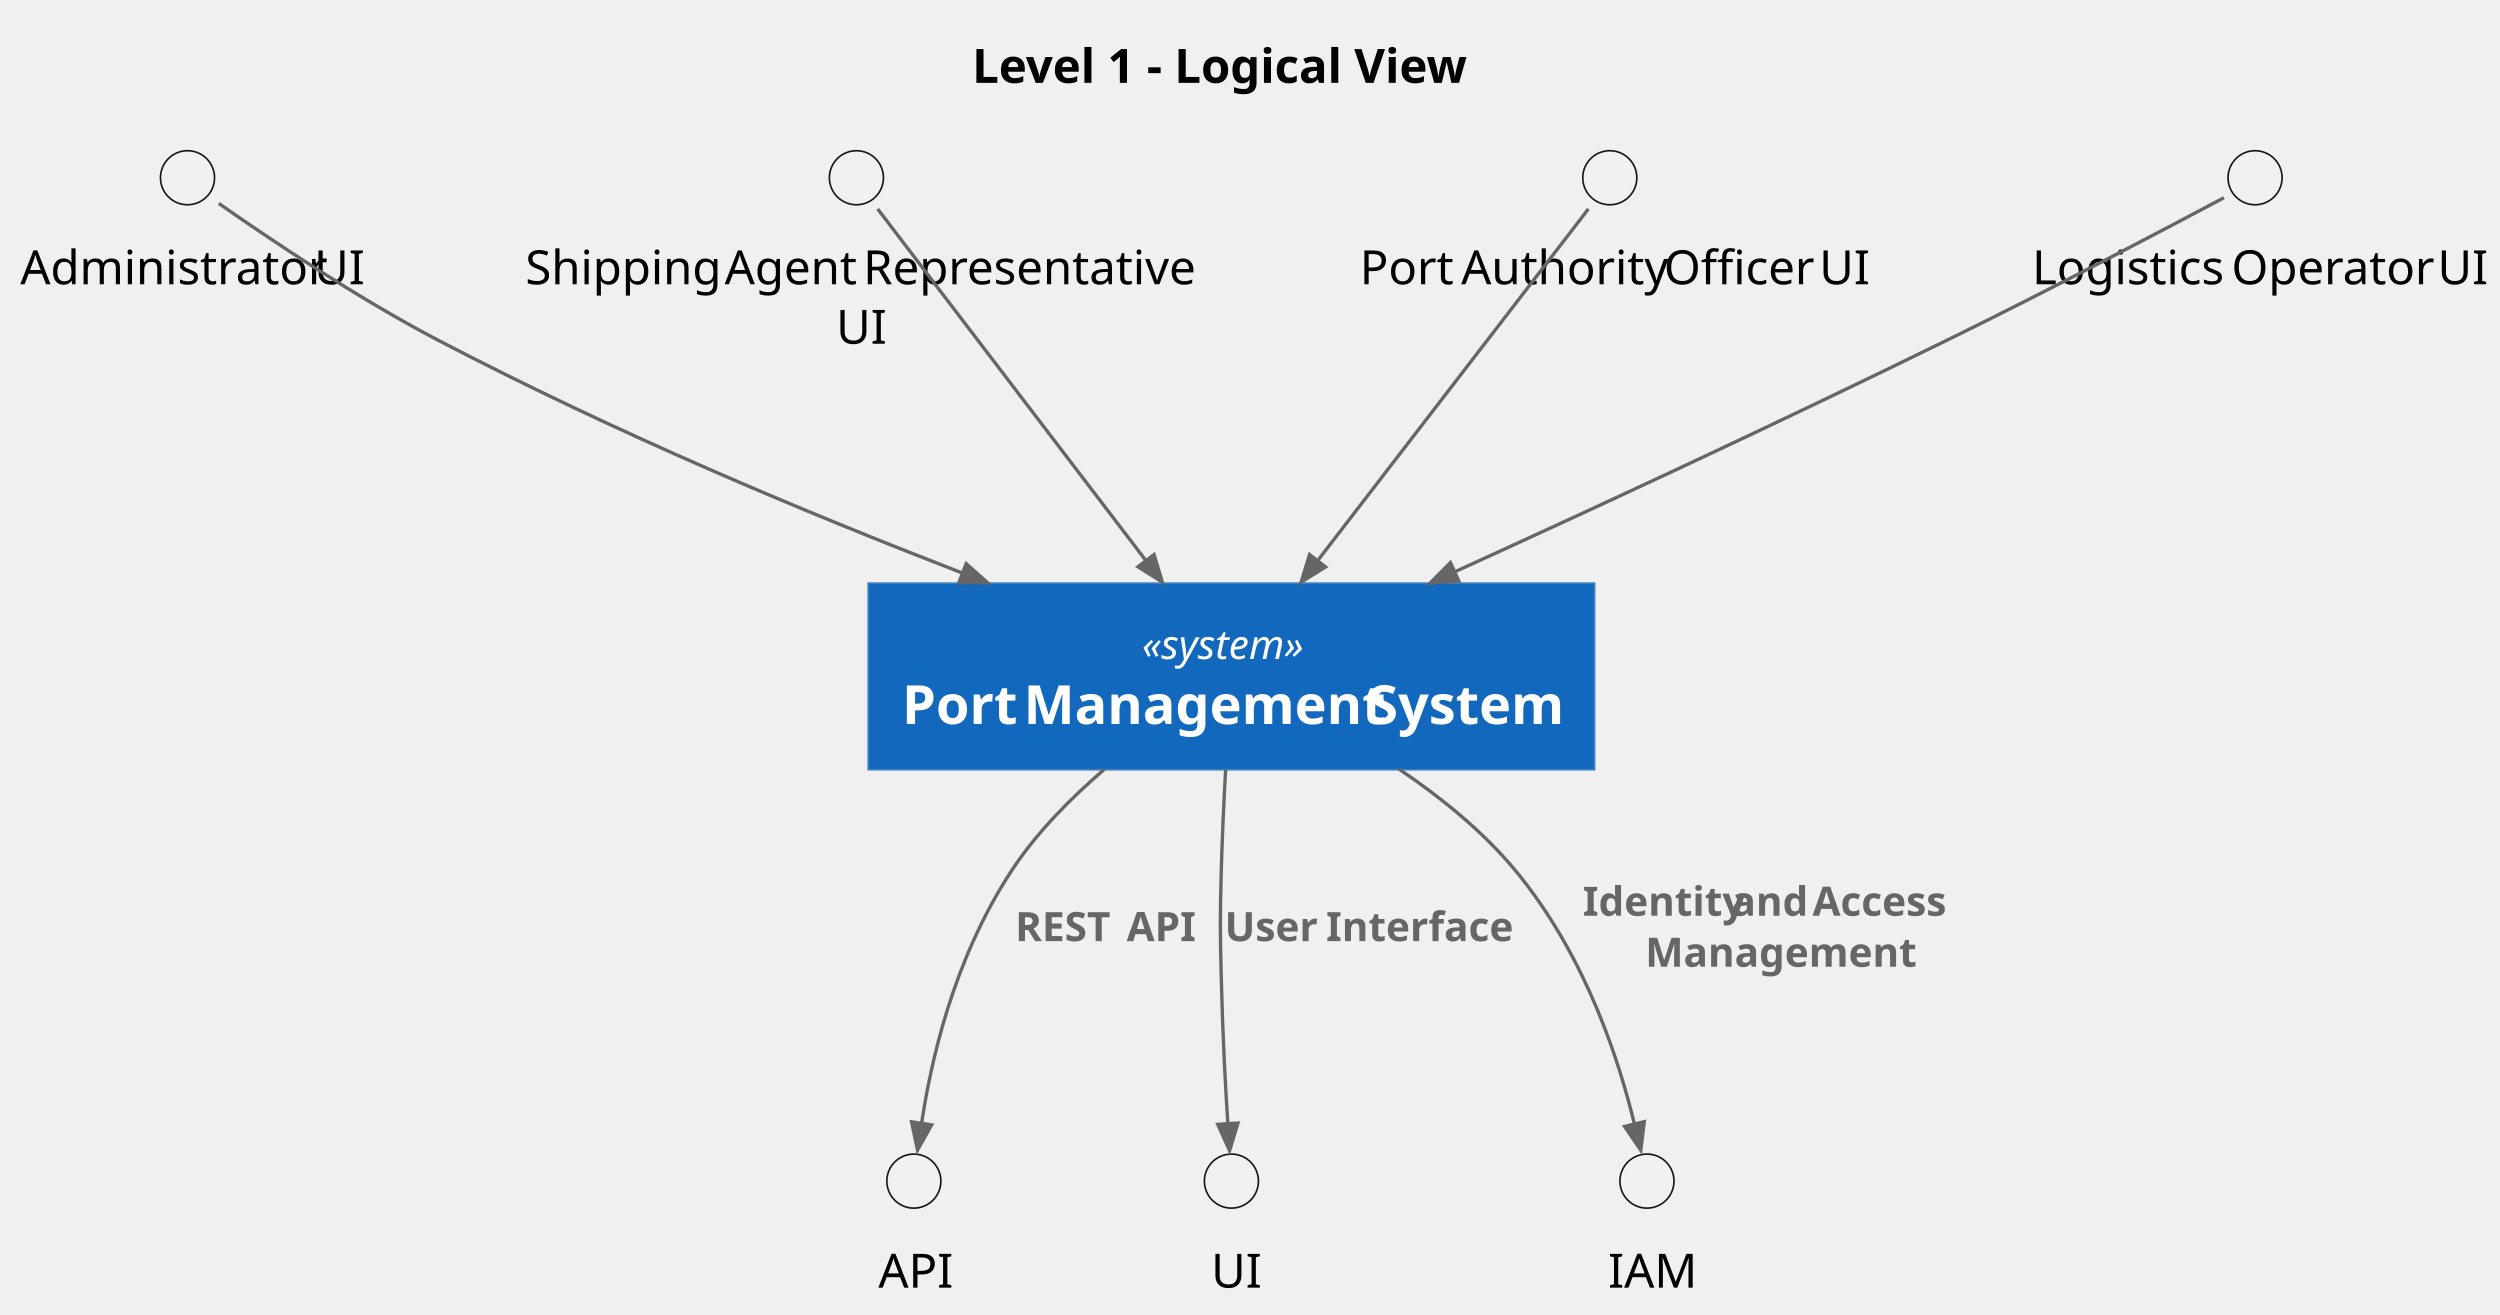
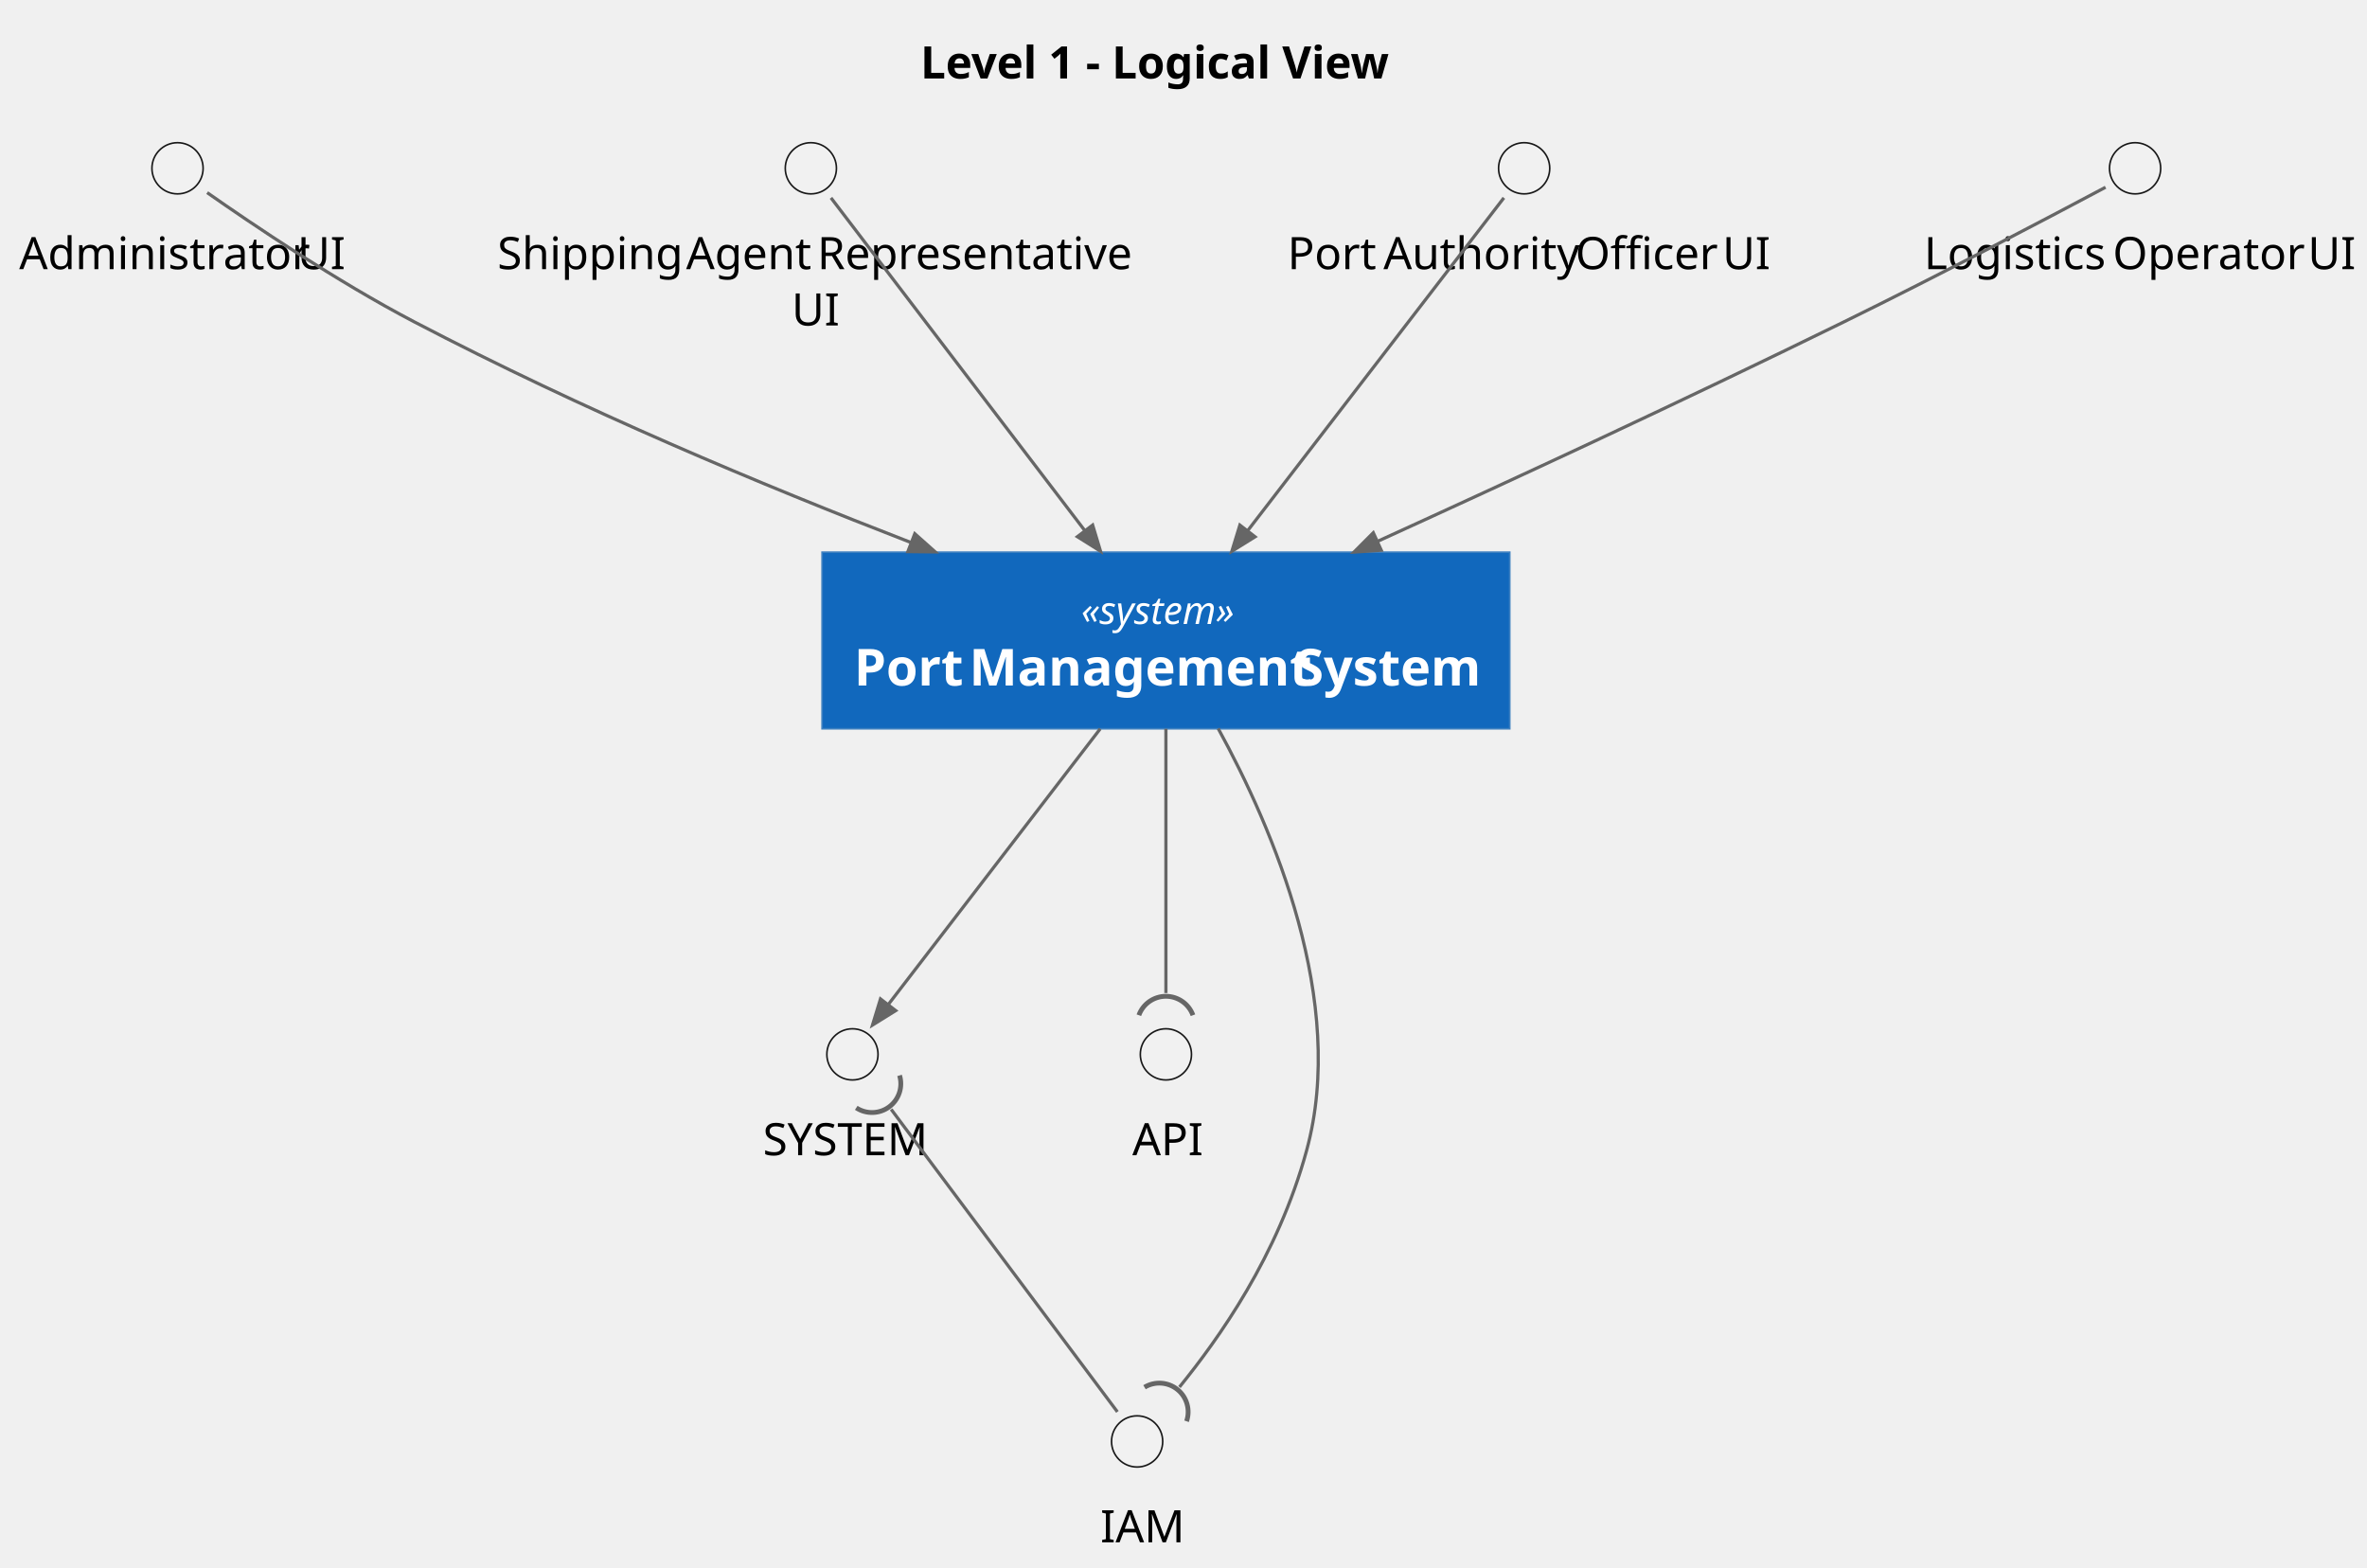
- <svg xmlns="http://www.w3.org/2000/svg" contentStyleType="text/css" height="389px" preserveAspectRatio="none" style="width:740px;height:389px;background:#FFFFFF;" version="1.1" viewBox="0 0 740 389" width="740px" zoomAndPan="magnify">
+ <svg xmlns="http://www.w3.org/2000/svg" contentStyleType="text/css" height="490px" preserveAspectRatio="none" style="width:740px;height:490px;background:#FFFFFF;" version="1.1" viewBox="0 0 740 490" width="740px" zoomAndPan="magnify">
  <defs />
  <g>
    <text fill="#000000" font-family="sans-serif" font-size="14" font-weight="bold" lengthAdjust="spacing" textLength="151" x="287.75" y="24.533">Level 1 - Logical View</text>
    <g id="elem_admin">
      <ellipse cx="55.5" cy="52.609" fill="#F1F1F1" rx="8" ry="8" style="stroke:#181818;stroke-width:0.5;" />
      <text fill="#000000" font-family="sans-serif" font-size="14" lengthAdjust="spacing" textLength="83" x="6" y="84.143">Administrator</text>
      <text fill="#000000" font-family="sans-serif" font-size="14" lengthAdjust="spacing" textLength="4" x="89" y="84.143"> </text>
      <text fill="#000000" font-family="sans-serif" font-size="14" lengthAdjust="spacing" textLength="12" x="93" y="84.143">UI</text>
    </g>
    <g id="elem_agent">
      <ellipse cx="253.5" cy="52.609" fill="#F1F1F1" rx="8" ry="8" style="stroke:#181818;stroke-width:0.5;" />
      <text fill="#000000" font-family="sans-serif" font-size="14" lengthAdjust="spacing" textLength="55" x="155.5" y="84.143">Shipping</text>
      <text fill="#000000" font-family="sans-serif" font-size="14" lengthAdjust="spacing" textLength="4" x="210.5" y="84.143"> </text>
      <text fill="#000000" font-family="sans-serif" font-size="14" lengthAdjust="spacing" textLength="37" x="214.5" y="84.143">Agent</text>
      <text fill="#000000" font-family="sans-serif" font-size="14" lengthAdjust="spacing" textLength="4" x="251.5" y="84.143"> </text>
      <text fill="#000000" font-family="sans-serif" font-size="14" lengthAdjust="spacing" textLength="96" x="255.5" y="84.143">Representative</text>
      <text fill="#000000" font-family="sans-serif" font-size="14" lengthAdjust="spacing" textLength="12" x="247.5" y="101.752">UI</text>
    </g>
    <g id="elem_officer">
      <ellipse cx="476.5" cy="52.609" fill="#F1F1F1" rx="8" ry="8" style="stroke:#181818;stroke-width:0.5;" />
      <text fill="#000000" font-family="sans-serif" font-size="14" lengthAdjust="spacing" textLength="26" x="402.5" y="84.143">Port</text>
      <text fill="#000000" font-family="sans-serif" font-size="14" lengthAdjust="spacing" textLength="4" x="428.5" y="84.143"> </text>
      <text fill="#000000" font-family="sans-serif" font-size="14" lengthAdjust="spacing" textLength="56" x="432.5" y="84.143">Authority</text>
      <text fill="#000000" font-family="sans-serif" font-size="14" lengthAdjust="spacing" textLength="4" x="488.5" y="84.143"> </text>
      <text fill="#000000" font-family="sans-serif" font-size="14" lengthAdjust="spacing" textLength="42" x="492.5" y="84.143">Officer</text>
      <text fill="#000000" font-family="sans-serif" font-size="14" lengthAdjust="spacing" textLength="4" x="534.5" y="84.143"> </text>
      <text fill="#000000" font-family="sans-serif" font-size="14" lengthAdjust="spacing" textLength="12" x="538.5" y="84.143">UI</text>
    </g>
    <g id="elem_operator">
      <ellipse cx="667.5" cy="52.609" fill="#F1F1F1" rx="8" ry="8" style="stroke:#181818;stroke-width:0.5;" />
      <text fill="#000000" font-family="sans-serif" font-size="14" lengthAdjust="spacing" textLength="55" x="601.5" y="84.143">Logistics</text>
      <text fill="#000000" font-family="sans-serif" font-size="14" lengthAdjust="spacing" textLength="4" x="656.5" y="84.143"> </text>
      <text fill="#000000" font-family="sans-serif" font-size="14" lengthAdjust="spacing" textLength="57" x="660.5" y="84.143">Operator</text>
      <text fill="#000000" font-family="sans-serif" font-size="14" lengthAdjust="spacing" textLength="4" x="717.5" y="84.143"> </text>
      <text fill="#000000" font-family="sans-serif" font-size="14" lengthAdjust="spacing" textLength="12" x="721.5" y="84.143">UI</text>
    </g>
    <g id="elem_pms">
      <rect fill="#1168BD" height="55.219" style="stroke:#3C7FC0;stroke-width:0.5;" width="215" x="257" y="172.609" />
      <text fill="#FFFFFF" font-family="sans-serif" font-size="12" font-style="italic" lengthAdjust="spacing" textLength="53" x="338" y="195.066">«system»</text>
      <text fill="#FFFFFF" font-family="sans-serif" font-size="16" font-weight="bold" lengthAdjust="spacing" textLength="32" x="267" y="214.312">Port</text>
      <text fill="#FFFFFF" font-family="sans-serif" font-size="16" font-weight="bold" lengthAdjust="spacing" textLength="4" x="299" y="214.312"> </text>
      <text fill="#FFFFFF" font-family="sans-serif" font-size="16" font-weight="bold" lengthAdjust="spacing" textLength="98" x="303" y="214.312">Management</text>
      <text fill="#FFFFFF" font-family="sans-serif" font-size="16" font-weight="bold" lengthAdjust="spacing" textLength="4" x="401" y="214.312"> </text>
      <text fill="#FFFFFF" font-family="sans-serif" font-size="16" font-weight="bold" lengthAdjust="spacing" textLength="57" x="405" y="214.312">System</text>
    </g>
    <g id="elem_apiIF">
-       <ellipse cx="270.5" cy="349.609" fill="#F1F1F1" rx="8" ry="8" style="stroke:#181818;stroke-width:0.5;" />
-       <text fill="#000000" font-family="sans-serif" font-size="14" lengthAdjust="spacing" textLength="21" x="260" y="381.143">API</text>
-     </g>
-     <g id="elem_uiIF">
-       <ellipse cx="364.5" cy="349.609" fill="#F1F1F1" rx="8" ry="8" style="stroke:#181818;stroke-width:0.5;" />
-       <text fill="#000000" font-family="sans-serif" font-size="14" lengthAdjust="spacing" textLength="12" x="358.5" y="381.143">UI</text>
+       <ellipse cx="364.5" cy="329.609" fill="#F1F1F1" rx="8" ry="8" style="stroke:#181818;stroke-width:0.5;" />
+       <text fill="#000000" font-family="sans-serif" font-size="14" lengthAdjust="spacing" textLength="21" x="354" y="361.143">API</text>
    </g>
    <g id="elem_iamIF">
-       <ellipse cx="487.5" cy="349.609" fill="#F1F1F1" rx="8" ry="8" style="stroke:#181818;stroke-width:0.5;" />
-       <text fill="#000000" font-family="sans-serif" font-size="14" lengthAdjust="spacing" textLength="23" x="476" y="381.143">IAM</text>
+       <ellipse cx="355.5" cy="450.609" fill="#F1F1F1" rx="8" ry="8" style="stroke:#181818;stroke-width:0.5;" />
+       <text fill="#000000" font-family="sans-serif" font-size="14" lengthAdjust="spacing" textLength="23" x="344" y="482.143">IAM</text>
+     </g>
+     <g id="elem_sysIF">
+       <ellipse cx="266.5" cy="329.609" fill="#F1F1F1" rx="8" ry="8" style="stroke:#181818;stroke-width:0.5;" />
+       <text fill="#000000" font-family="sans-serif" font-size="14" lengthAdjust="spacing" textLength="56" x="238.5" y="361.143">SYSTEM</text>
    </g>
    <g id="link_admin_pms">
      <path d="M64.77,60.219 C78.5,69.839 105.22,87.929 129.5,100.609 C182.53,128.309 237.659,151.351 284.909,169.642 " fill="none" id="admin-to-pms" style="stroke:#666666;stroke-width:1.0;" />
      <polygon fill="#666666" points="292.37,172.529,285.992,166.844,283.827,172.439,292.37,172.529" style="stroke:#666666;stroke-width:1.0;" />
      <text fill="#666666" font-family="sans-serif" font-size="0" lengthAdjust="spacing" textLength="0" x="219.5" y="131.609">.</text>
    </g>
    <g id="link_agent_pms">
      <path d="M259.79,61.849 C275.75,82.769 313.539,132.298 339.209,165.958 " fill="none" id="agent-to-pms" style="stroke:#666666;stroke-width:1.0;" />
      <polygon fill="#666666" points="344.06,172.319,341.594,164.139,336.823,167.777,344.06,172.319" style="stroke:#666666;stroke-width:1.0;" />
      <text fill="#666666" font-family="sans-serif" font-size="0" lengthAdjust="spacing" textLength="0" x="320.5" y="131.609">.</text>
    </g>
    <g id="link_officer_pms">
      <path d="M470.16,61.849 C454.05,82.769 415.91,132.32 390,165.98 " fill="none" id="officer-to-pms" style="stroke:#666666;stroke-width:1.0;" />
      <polygon fill="#666666" points="385.12,172.319,392.377,167.81,387.623,164.15,385.12,172.319" style="stroke:#666666;stroke-width:1.0;" />
      <text fill="#666666" font-family="sans-serif" font-size="0" lengthAdjust="spacing" textLength="0" x="418.5" y="131.609">.</text>
    </g>
    <g id="link_operator_pms">
      <path d="M658.26,58.539 C641.9,67.249 606.68,85.819 576.5,100.609 C525.12,125.799 473.31,149.802 430.58,169.272 " fill="none" id="operator-to-pms" style="stroke:#666666;stroke-width:1.0;" />
      <polygon fill="#666666" points="423.3,172.589,431.824,172.002,429.336,166.542,423.3,172.589" style="stroke:#666666;stroke-width:1.0;" />
      <text fill="#666666" font-family="sans-serif" font-size="0" lengthAdjust="spacing" textLength="0" x="514.5" y="131.609">.</text>
    </g>
+     <g id="link_pms_sysIF">
+       <path d="M343.96,227.839 C321.51,257.049 291.736,295.777 277.646,314.107 " fill="none" id="pms-to-sysIF" style="stroke:#666666;stroke-width:1.0;" />
+       <polygon fill="#666666" points="272.77,320.449,280.024,315.935,275.267,312.278,272.77,320.449" style="stroke:#666666;stroke-width:1.0;" />
+       <text fill="#666666" font-family="sans-serif" font-size="0" lengthAdjust="spacing" textLength="0" x="319.5" y="258.609">.</text>
+     </g>
    <g id="link_pms_apiIF">
-       <path d="M326.94,227.679 C316.9,236.279 306.81,246.489 299.5,257.609 C281.64,284.759 275.329,315.77 272.789,332.52 " fill="none" id="pms-to-apiIF" style="stroke:#666666;stroke-width:1.0;" />
-       <polygon fill="#666666" points="271.59,340.429,275.755,332.97,269.823,332.07,271.59,340.429" style="stroke:#666666;stroke-width:1.0;" />
-       <text fill="#666666" font-family="sans-serif" font-size="12" font-weight="bold" lengthAdjust="spacing" textLength="30" x="300.5" y="278.566">REST</text>
-       <text fill="#666666" font-family="sans-serif" font-size="12" font-weight="bold" lengthAdjust="spacing" textLength="3" x="330.5" y="278.566"> </text>
-       <text fill="#666666" font-family="sans-serif" font-size="12" font-weight="bold" lengthAdjust="spacing" textLength="19" x="333.5" y="278.566">API</text>
-     </g>
-     <g id="link_pms_uiIF">
-       <path d="M362.79,227.829 C362.26,237.239 361.76,247.889 361.5,257.609 C361.12,271.829 361.14,275.389 361.5,289.609 C361.96,307.859 362.716,321.276 363.446,332.616 " fill="none" id="pms-to-uiIF" style="stroke:#666666;stroke-width:1.0;" />
-       <polygon fill="#666666" points="363.96,340.599,366.44,332.423,360.452,332.809,363.96,340.599" style="stroke:#666666;stroke-width:1.0;" />
-       <text fill="#666666" font-family="sans-serif" font-size="12" font-weight="bold" lengthAdjust="spacing" textLength="27" x="362.5" y="278.566">User</text>
-       <text fill="#666666" font-family="sans-serif" font-size="12" font-weight="bold" lengthAdjust="spacing" textLength="3" x="389.5" y="278.566"> </text>
-       <text fill="#666666" font-family="sans-serif" font-size="12" font-weight="bold" lengthAdjust="spacing" textLength="51" x="392.5" y="278.566">Interface</text>
+       <path d="M364.5,227.839 C364.5,257.049 364.5,292.119 364.5,310.449 " fill="none" id="pms-to-apiIF" style="stroke:#666666;stroke-width:1.0;" />
+       <path d="M372.957,317.371 A9,9 0 0 0 356.043 317.371" fill="none" style="stroke:#666666;stroke-width:1.5;" />
    </g>
    <g id="link_pms_iamIF">
-       <path d="M414.11,227.659 C426.51,236.009 438.97,246.109 448.5,257.609 C470.1,283.689 479.658,315.746 483.788,332.716 " fill="none" id="pms-to-iamIF" style="stroke:#666666;stroke-width:1.0;" />
-       <polygon fill="#666666" points="485.68,340.489,486.703,332.007,480.873,333.426,485.68,340.489" style="stroke:#666666;stroke-width:1.0;" />
-       <text fill="#666666" font-family="sans-serif" font-size="12" font-weight="bold" lengthAdjust="spacing" textLength="41" x="468.5" y="271.066">Identity</text>
-       <text fill="#666666" font-family="sans-serif" font-size="12" font-weight="bold" lengthAdjust="spacing" textLength="3" x="509.5" y="271.066"> </text>
-       <text fill="#666666" font-family="sans-serif" font-size="12" font-weight="bold" lengthAdjust="spacing" textLength="21" x="512.5" y="271.066">and</text>
-       <text fill="#666666" font-family="sans-serif" font-size="12" font-weight="bold" lengthAdjust="spacing" textLength="3" x="533.5" y="271.066"> </text>
-       <text fill="#666666" font-family="sans-serif" font-size="12" font-weight="bold" lengthAdjust="spacing" textLength="43" x="536.5" y="271.066">Access</text>
-       <text fill="#666666" font-family="sans-serif" font-size="12" font-weight="bold" lengthAdjust="spacing" textLength="74" x="487" y="286.16">Management</text>
+       <path d="M380.84,227.729 C398.09,259.209 421.15,313.179 408.5,359.609 C399.44,392.849 380.921,418.556 368.741,433.606 " fill="none" id="pms-to-iamIF" style="stroke:#666666;stroke-width:1.0;" />
+       <path d="M370.961,444.307 A9,9 0 0 0 357.812 433.666" fill="none" style="stroke:#666666;stroke-width:1.5;" />
+     </g>
+     <g id="link_sysIF_iamIF">
+       <path d="M278.609,346.797 C294.869,368.537 333.03,419.569 349.34,441.369 " fill="none" id="sysIF-backto-iamIF" style="stroke:#666666;stroke-width:1.0;" />
+       <path d="M267.691,346.32 A9,9 0 0 0 281.236 336.189" fill="none" style="stroke:#666666;stroke-width:1.5;" />
    </g>
  </g>
</svg>
